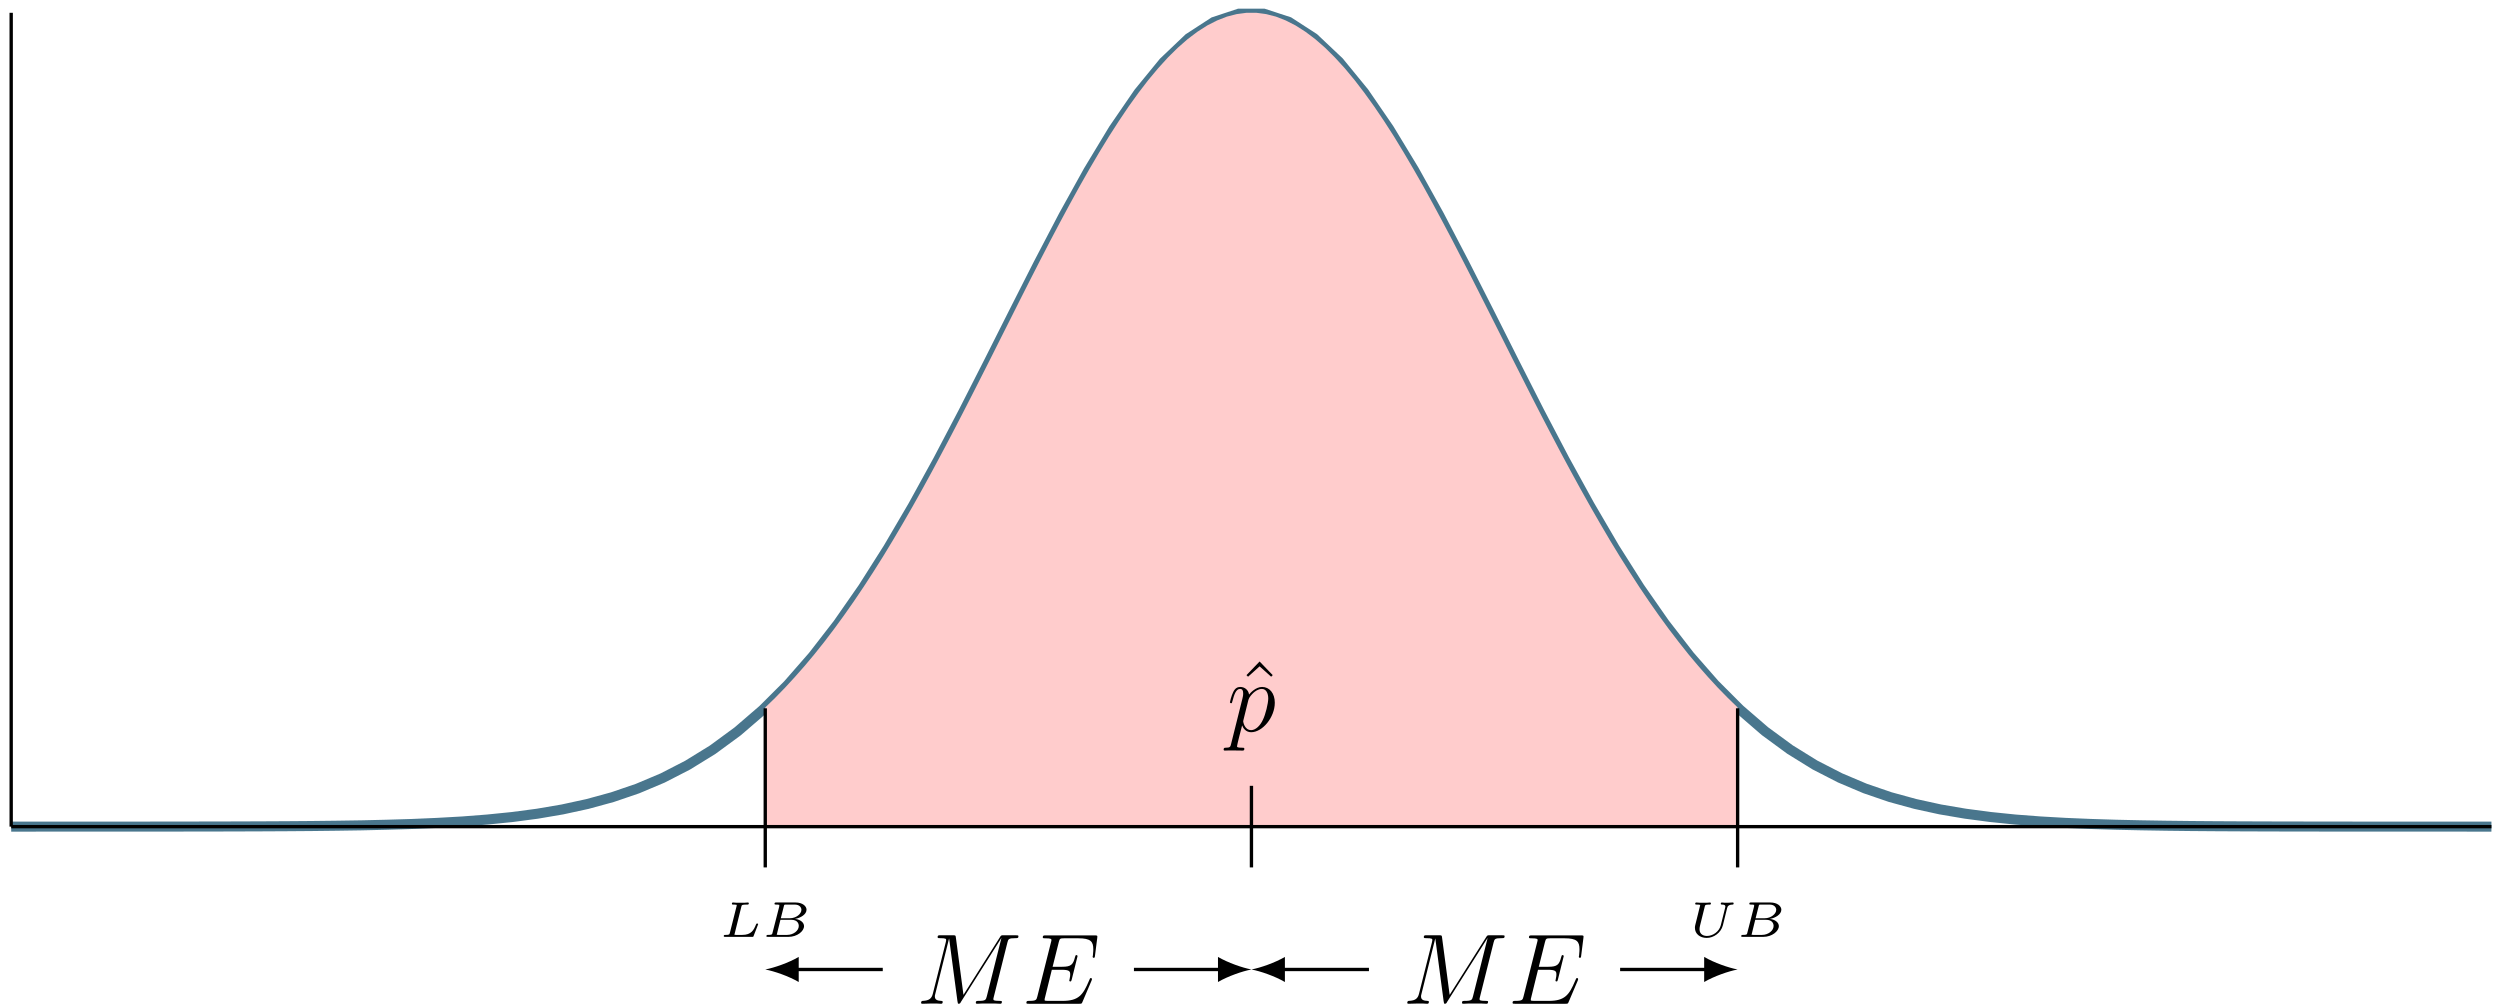
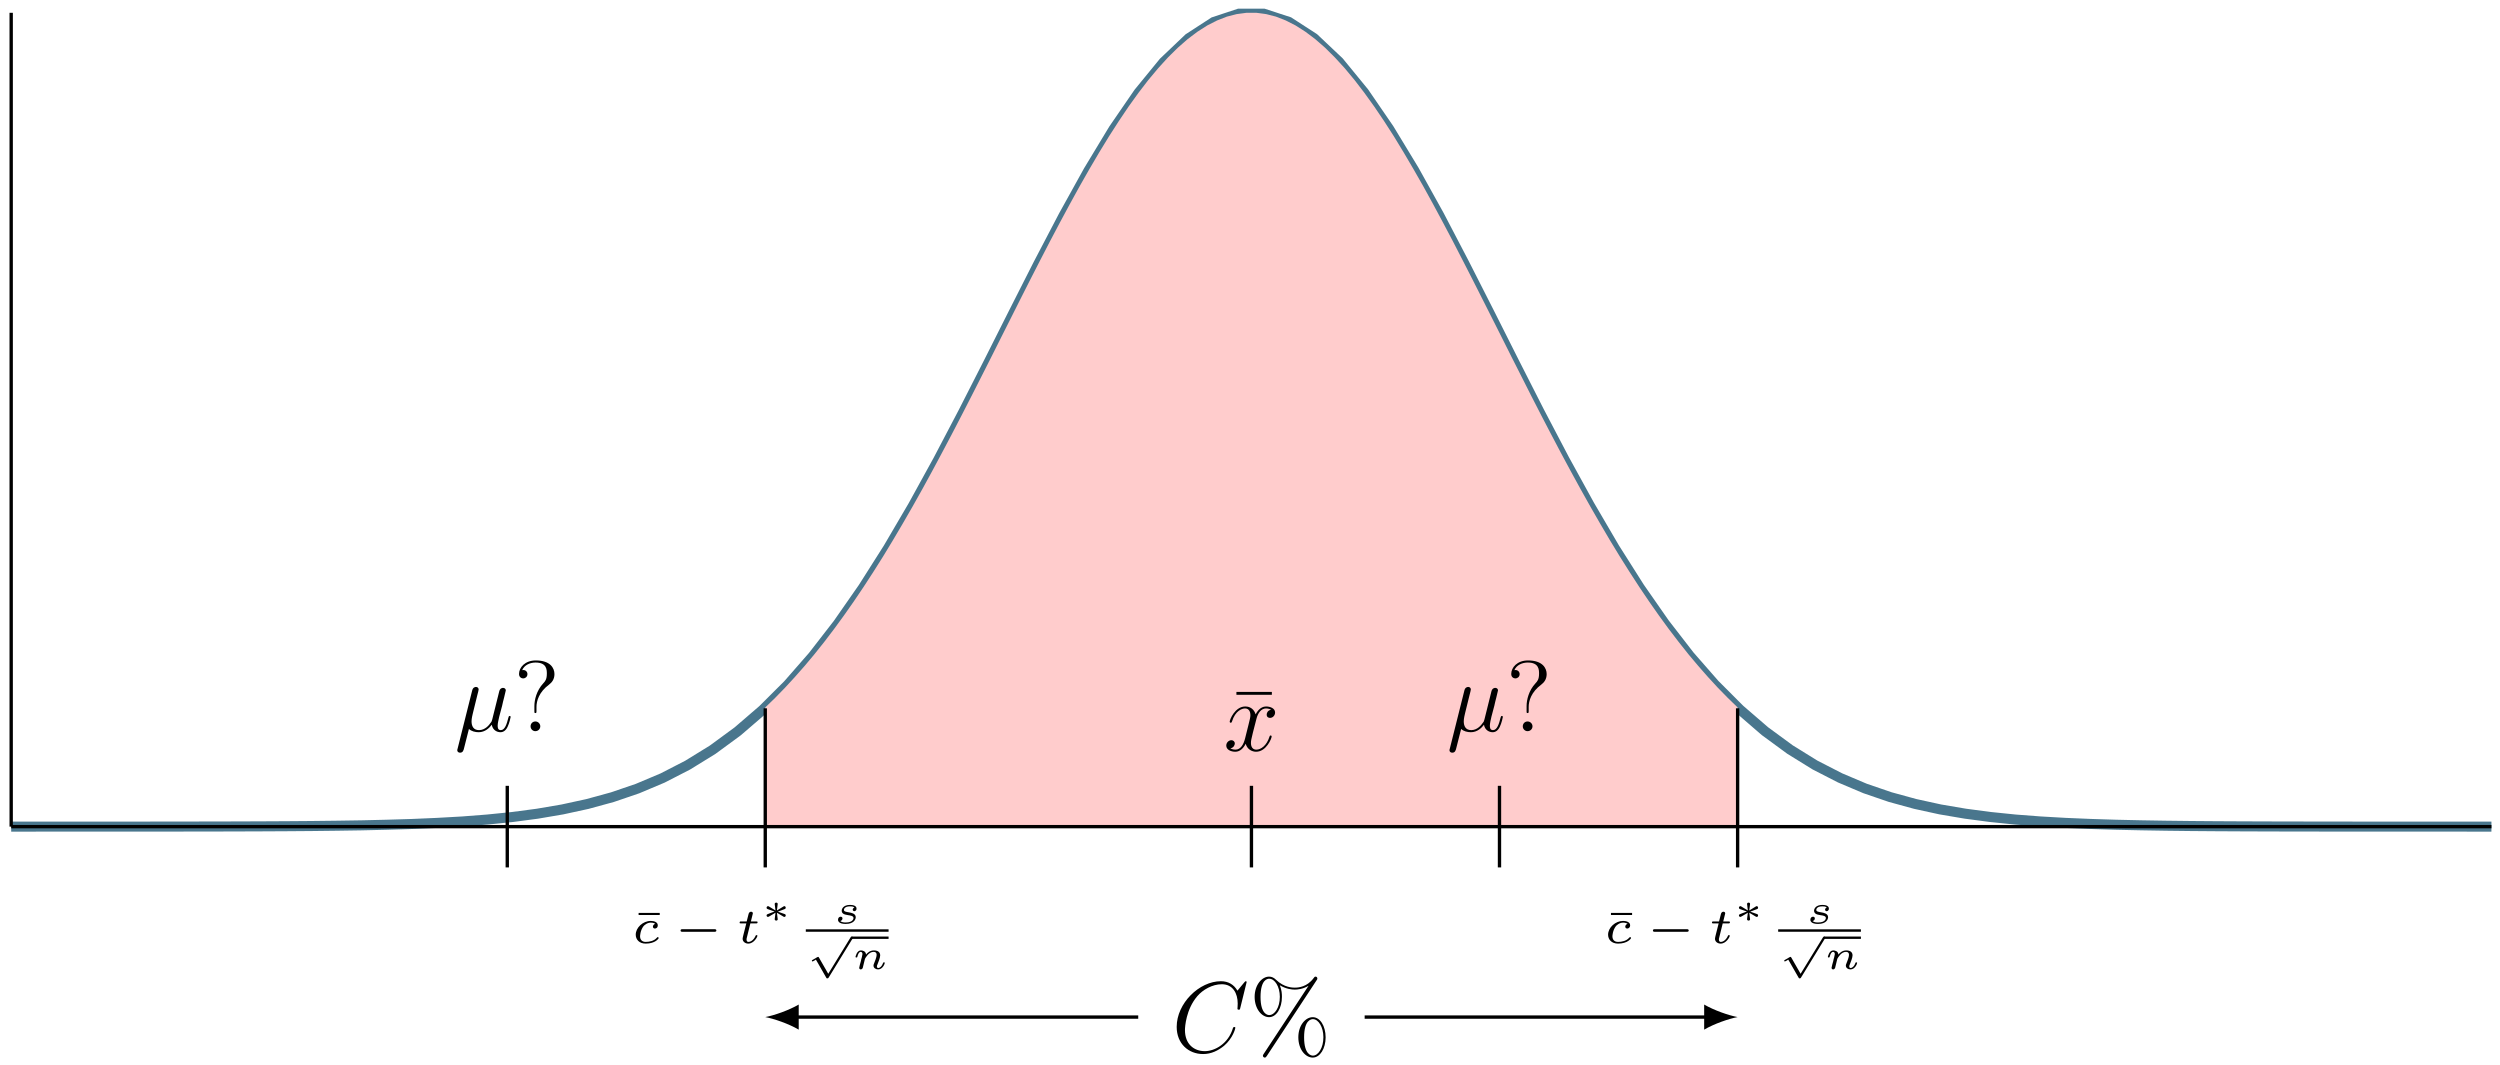
- <svg xmlns="http://www.w3.org/2000/svg" xmlns:xlink="http://www.w3.org/1999/xlink" width="297.68pt" height="120.008pt" viewBox="0 0 297.68 120.008" version="1.1">
+ <svg xmlns="http://www.w3.org/2000/svg" xmlns:xlink="http://www.w3.org/1999/xlink" width="297.68pt" height="126.724pt" viewBox="0 0 297.68 126.724" version="1.1">
  <defs>
    <g>
      <symbol overflow="visible" id="glyph0-0">
        <path style="stroke:none;" d="" />
      </symbol>
      <symbol overflow="visible" id="glyph0-1">
-         <path style="stroke:none;" d="M 2.922 -8.297 L 1.359 -6.672 L 1.547 -6.484 L 2.922 -7.719 L 4.297 -6.484 L 4.484 -6.672 Z M 2.922 -8.297 " />
+         <path style="stroke:none;" d="M 5.031 -6.656 L 5.031 -7 L 0.812 -7 L 0.812 -6.656 Z M 5.031 -6.656 " />
+       </symbol>
+       <symbol overflow="visible" id="glyph0-2">
+         <path style="stroke:none;" d="M 9.094 -1.734 C 9.094 -3.109 8.422 -4.141 7.562 -4.141 C 6.688 -4.141 5.844 -3.156 5.844 -1.75 C 5.844 -0.281 6.703 0.672 7.562 0.672 C 8.422 0.672 9.094 -0.406 9.094 -1.734 Z M 7.578 0.438 C 7.406 0.438 6.531 0.344 6.531 -1.734 C 6.531 -3.844 7.406 -3.906 7.578 -3.906 C 8.234 -3.906 8.828 -2.969 8.828 -1.75 C 8.828 -0.484 8.219 0.438 7.578 0.438 Z M 8.016 -8.531 C 8.094 -8.641 8.109 -8.672 8.109 -8.734 C 8.109 -8.891 8 -8.969 7.906 -8.969 C 7.781 -8.969 7.75 -8.906 7.656 -8.781 C 6.891 -7.75 5.875 -7.656 5.422 -7.656 C 5.188 -7.656 4.156 -7.656 3.188 -8.594 C 2.938 -8.844 2.672 -8.969 2.359 -8.969 C 1.5 -8.969 0.641 -7.969 0.641 -6.562 C 0.641 -5.109 1.5 -4.141 2.359 -4.141 C 3.234 -4.141 3.891 -5.219 3.891 -6.547 C 3.891 -6.891 3.875 -7.344 3.641 -7.938 C 4.406 -7.484 5.078 -7.422 5.422 -7.422 C 5.75 -7.422 6.406 -7.484 7.047 -7.875 L 7.047 -7.859 L 1.719 0.234 C 1.656 0.344 1.625 0.375 1.625 0.438 C 1.625 0.578 1.734 0.672 1.859 0.672 C 1.953 0.672 2.016 0.578 2.078 0.5 Z M 2.375 -4.391 C 2.219 -4.391 1.344 -4.469 1.344 -6.547 C 1.344 -8.656 2.203 -8.719 2.375 -8.719 C 3.031 -8.719 3.641 -7.797 3.641 -6.562 C 3.641 -5.297 3.031 -4.391 2.375 -4.391 Z M 2.375 -4.391 " />
+       </symbol>
+       <symbol overflow="visible" id="glyph0-3">
+         <path style="stroke:none;" d="M 2.719 -2.891 C 2.719 -3.594 3.016 -4.656 4.219 -5.547 C 4.547 -5.797 4.859 -6.172 4.859 -6.797 C 4.859 -7.516 4.359 -8.422 2.641 -8.422 C 1.344 -8.422 0.641 -7.578 0.641 -6.812 C 0.641 -6.391 0.969 -6.281 1.141 -6.281 C 1.344 -6.281 1.641 -6.438 1.641 -6.797 C 1.641 -7.062 1.438 -7.281 1.141 -7.281 C 1.062 -7.281 1.047 -7.281 1.016 -7.266 C 1.281 -7.891 1.969 -8.172 2.609 -8.172 C 3.953 -8.172 3.953 -7.297 3.953 -6.844 C 3.953 -6.141 3.734 -5.922 3.531 -5.703 C 2.719 -4.828 2.469 -3.719 2.469 -2.984 L 2.469 -2.422 C 2.469 -2.203 2.469 -2.156 2.594 -2.156 C 2.719 -2.156 2.719 -2.234 2.719 -2.453 Z M 3.172 -0.578 C 3.172 -0.891 2.906 -1.156 2.594 -1.156 C 2.234 -1.156 2.016 -0.875 2.016 -0.578 C 2.016 -0.234 2.297 0 2.578 0 C 2.922 0 3.172 -0.266 3.172 -0.578 Z M 3.172 -0.578 " />
      </symbol>
      <symbol overflow="visible" id="glyph1-0">
        <path style="stroke:none;" d="" />
      </symbol>
      <symbol overflow="visible" id="glyph1-1">
-         <path style="stroke:none;" d="M 0.516 1.516 C 0.438 1.875 0.375 1.969 -0.109 1.969 C -0.25 1.969 -0.375 1.969 -0.375 2.203 C -0.375 2.219 -0.359 2.312 -0.234 2.312 C -0.078 2.312 0.094 2.297 0.25 2.297 L 0.766 2.297 C 1.016 2.297 1.625 2.312 1.875 2.312 C 1.953 2.312 2.094 2.312 2.094 2.109 C 2.094 1.969 2.016 1.969 1.812 1.969 C 1.25 1.969 1.219 1.891 1.219 1.797 C 1.219 1.656 1.75 -0.406 1.828 -0.688 C 1.953 -0.344 2.281 0.125 2.906 0.125 C 4.25 0.125 5.719 -1.641 5.719 -3.391 C 5.719 -4.5 5.094 -5.266 4.203 -5.266 C 3.438 -5.266 2.781 -4.531 2.656 -4.359 C 2.562 -4.953 2.094 -5.266 1.609 -5.266 C 1.266 -5.266 0.984 -5.109 0.766 -4.656 C 0.547 -4.219 0.375 -3.484 0.375 -3.438 C 0.375 -3.391 0.438 -3.328 0.516 -3.328 C 0.609 -3.328 0.625 -3.344 0.688 -3.625 C 0.875 -4.328 1.094 -5.031 1.578 -5.031 C 1.859 -5.031 1.953 -4.844 1.953 -4.484 C 1.953 -4.203 1.906 -4.078 1.859 -3.859 Z M 2.578 -3.734 C 2.672 -4.062 3 -4.406 3.188 -4.578 C 3.328 -4.703 3.719 -5.031 4.172 -5.031 C 4.703 -5.031 4.938 -4.5 4.938 -3.891 C 4.938 -3.312 4.609 -1.953 4.297 -1.344 C 4 -0.688 3.453 -0.125 2.906 -0.125 C 2.094 -0.125 1.953 -1.141 1.953 -1.188 C 1.953 -1.234 1.984 -1.328 2 -1.391 Z M 2.578 -3.734 " />
+         <path style="stroke:none;" d="M 5.672 -4.875 C 5.281 -4.812 5.141 -4.516 5.141 -4.297 C 5.141 -4 5.359 -3.906 5.531 -3.906 C 5.891 -3.906 6.141 -4.219 6.141 -4.547 C 6.141 -5.047 5.562 -5.266 5.062 -5.266 C 4.344 -5.266 3.938 -4.547 3.828 -4.328 C 3.547 -5.219 2.812 -5.266 2.594 -5.266 C 1.375 -5.266 0.734 -3.703 0.734 -3.438 C 0.734 -3.391 0.781 -3.328 0.859 -3.328 C 0.953 -3.328 0.984 -3.406 1 -3.453 C 1.406 -4.781 2.219 -5.031 2.562 -5.031 C 3.094 -5.031 3.203 -4.531 3.203 -4.25 C 3.203 -3.984 3.125 -3.703 2.984 -3.125 L 2.578 -1.5 C 2.406 -0.781 2.062 -0.125 1.422 -0.125 C 1.359 -0.125 1.062 -0.125 0.812 -0.281 C 1.25 -0.359 1.344 -0.719 1.344 -0.859 C 1.344 -1.094 1.156 -1.25 0.938 -1.25 C 0.641 -1.25 0.328 -0.984 0.328 -0.609 C 0.328 -0.109 0.891 0.125 1.406 0.125 C 1.984 0.125 2.391 -0.328 2.641 -0.828 C 2.828 -0.125 3.438 0.125 3.875 0.125 C 5.094 0.125 5.734 -1.453 5.734 -1.703 C 5.734 -1.766 5.688 -1.812 5.625 -1.812 C 5.516 -1.812 5.5 -1.75 5.469 -1.656 C 5.141 -0.609 4.453 -0.125 3.906 -0.125 C 3.484 -0.125 3.266 -0.438 3.266 -0.922 C 3.266 -1.188 3.312 -1.375 3.5 -2.156 L 3.922 -3.797 C 4.094 -4.5 4.5 -5.031 5.062 -5.031 C 5.078 -5.031 5.422 -5.031 5.672 -4.875 Z M 5.672 -4.875 " />
      </symbol>
      <symbol overflow="visible" id="glyph1-2">
-         <path style="stroke:none;" d="M 10.859 -7.297 C 10.969 -7.703 10.984 -7.812 11.828 -7.812 C 12.062 -7.812 12.172 -7.812 12.172 -8.047 C 12.172 -8.156 12.078 -8.156 11.859 -8.156 L 10.422 -8.156 C 10.125 -8.156 10.109 -8.156 9.984 -7.953 L 5.625 -1.062 L 4.719 -7.906 C 4.688 -8.156 4.672 -8.156 4.359 -8.156 L 2.875 -8.156 C 2.656 -8.156 2.547 -8.156 2.547 -7.938 C 2.547 -7.812 2.656 -7.812 2.828 -7.812 C 3.562 -7.812 3.562 -7.719 3.562 -7.594 C 3.562 -7.562 3.562 -7.5 3.516 -7.312 L 1.984 -1.219 C 1.844 -0.641 1.562 -0.375 0.766 -0.344 C 0.734 -0.344 0.578 -0.328 0.578 -0.125 C 0.578 0 0.688 0 0.734 0 C 0.984 0 1.594 -0.031 1.828 -0.031 L 2.406 -0.031 C 2.562 -0.031 2.766 0 2.938 0 C 3.031 0 3.156 0 3.156 -0.234 C 3.156 -0.328 3.031 -0.344 2.984 -0.344 C 2.594 -0.359 2.219 -0.438 2.219 -0.859 C 2.219 -0.984 2.219 -0.984 2.266 -1.156 L 3.906 -7.75 L 3.922 -7.75 L 4.906 -0.328 C 4.953 -0.031 4.953 0 5.062 0 C 5.203 0 5.266 -0.094 5.312 -0.203 L 10.125 -7.812 L 10.141 -7.812 L 8.406 -0.891 C 8.297 -0.469 8.266 -0.344 7.438 -0.344 C 7.203 -0.344 7.094 -0.344 7.094 -0.125 C 7.094 0 7.203 0 7.266 0 C 7.469 0 7.703 -0.031 7.906 -0.031 L 9.328 -0.031 C 9.531 -0.031 9.781 0 9.984 0 C 10.078 0 10.203 0 10.203 -0.234 C 10.203 -0.344 10.094 -0.344 9.922 -0.344 C 9.188 -0.344 9.188 -0.438 9.188 -0.562 C 9.188 -0.578 9.188 -0.656 9.219 -0.75 Z M 10.859 -7.297 " />
+         <path style="stroke:none;" d="M 8.922 -8.312 C 8.922 -8.422 8.844 -8.422 8.828 -8.422 C 8.797 -8.422 8.75 -8.422 8.656 -8.297 L 7.828 -7.297 C 7.406 -8.016 6.75 -8.422 5.859 -8.422 C 3.281 -8.422 0.594 -5.797 0.594 -2.984 C 0.594 -0.984 2 0.25 3.734 0.25 C 4.703 0.25 5.531 -0.156 6.234 -0.734 C 7.266 -1.609 7.578 -2.766 7.578 -2.875 C 7.578 -2.969 7.484 -2.969 7.453 -2.969 C 7.344 -2.969 7.328 -2.906 7.297 -2.859 C 6.75 -0.984 5.141 -0.094 3.938 -0.094 C 2.672 -0.094 1.578 -0.906 1.578 -2.609 C 1.578 -2.984 1.703 -5.062 3.047 -6.641 C 3.703 -7.406 4.828 -8.062 5.969 -8.062 C 7.281 -8.062 7.859 -6.984 7.859 -5.766 C 7.859 -5.453 7.828 -5.188 7.828 -5.141 C 7.828 -5.031 7.953 -5.031 7.984 -5.031 C 8.109 -5.031 8.125 -5.047 8.172 -5.266 Z M 8.922 -8.312 " />
      </symbol>
      <symbol overflow="visible" id="glyph1-3">
-         <path style="stroke:none;" d="M 8.312 -2.766 C 8.312 -2.812 8.359 -2.891 8.359 -2.938 C 8.359 -3 8.312 -3.062 8.234 -3.062 C 8.188 -3.062 8.156 -3.047 8.125 -3.016 C 8.109 -3 8.109 -2.969 8 -2.734 C 7.297 -1.062 6.781 -0.344 4.859 -0.344 L 3.125 -0.344 C 2.953 -0.344 2.922 -0.344 2.859 -0.359 C 2.719 -0.375 2.719 -0.391 2.719 -0.484 C 2.719 -0.578 2.734 -0.641 2.766 -0.75 L 3.578 -4.047 L 4.766 -4.047 C 5.703 -4.047 5.766 -3.844 5.766 -3.484 C 5.766 -3.375 5.766 -3.266 5.688 -2.906 C 5.672 -2.859 5.656 -2.812 5.656 -2.766 C 5.656 -2.688 5.719 -2.656 5.781 -2.656 C 5.891 -2.656 5.906 -2.734 5.953 -2.906 L 6.641 -5.672 C 6.641 -5.734 6.594 -5.797 6.516 -5.797 C 6.406 -5.797 6.391 -5.75 6.344 -5.578 C 6.109 -4.656 5.875 -4.406 4.812 -4.406 L 3.672 -4.406 L 4.406 -7.344 C 4.516 -7.75 4.547 -7.797 5.031 -7.797 L 6.734 -7.797 C 8.219 -7.797 8.516 -7.406 8.516 -6.484 C 8.516 -6.484 8.516 -6.141 8.469 -5.75 C 8.453 -5.703 8.438 -5.625 8.438 -5.609 C 8.438 -5.516 8.5 -5.469 8.578 -5.469 C 8.656 -5.469 8.703 -5.516 8.719 -5.734 L 8.984 -7.828 C 8.984 -7.859 9 -7.984 9 -8.016 C 9 -8.141 8.891 -8.141 8.672 -8.141 L 2.844 -8.141 C 2.625 -8.141 2.5 -8.141 2.5 -7.922 C 2.5 -7.797 2.578 -7.797 2.781 -7.797 C 3.531 -7.797 3.531 -7.703 3.531 -7.578 C 3.531 -7.516 3.516 -7.469 3.484 -7.344 L 1.859 -0.891 C 1.75 -0.469 1.734 -0.344 0.891 -0.344 C 0.672 -0.344 0.547 -0.344 0.547 -0.125 C 0.547 0 0.625 0 0.859 0 L 6.859 0 C 7.125 0 7.141 -0.016 7.219 -0.203 Z M 8.312 -2.766 " />
+         <path style="stroke:none;" d="M 1.719 -0.266 C 2.016 0.016 2.469 0.125 2.875 0.125 C 3.641 0.125 4.156 -0.391 4.438 -0.766 C 4.547 -0.125 5.062 0.125 5.469 0.125 C 5.828 0.125 6.125 -0.094 6.328 -0.531 C 6.531 -0.938 6.688 -1.656 6.688 -1.703 C 6.688 -1.766 6.641 -1.812 6.578 -1.812 C 6.469 -1.812 6.453 -1.75 6.406 -1.578 C 6.234 -0.875 6 -0.125 5.516 -0.125 C 5.156 -0.125 5.141 -0.438 5.141 -0.672 C 5.141 -0.938 5.25 -1.375 5.328 -1.734 L 5.672 -3.031 C 5.719 -3.25 5.844 -3.797 5.906 -4 C 5.969 -4.297 6.109 -4.812 6.109 -4.859 C 6.109 -5.031 5.969 -5.156 5.781 -5.156 C 5.672 -5.156 5.422 -5.109 5.328 -4.75 L 4.5 -1.422 C 4.438 -1.188 4.438 -1.156 4.281 -0.969 C 4.141 -0.766 3.672 -0.125 2.922 -0.125 C 2.25 -0.125 2.031 -0.609 2.031 -1.172 C 2.031 -1.516 2.141 -1.938 2.188 -2.141 L 2.719 -4.297 C 2.781 -4.516 2.875 -4.906 2.875 -4.969 C 2.875 -5.156 2.719 -5.266 2.562 -5.266 C 2.469 -5.266 2.203 -5.234 2.109 -4.859 L 0.375 2.062 C 0.359 2.125 0.328 2.203 0.328 2.266 C 0.328 2.453 0.484 2.562 0.656 2.562 C 1 2.562 1.078 2.297 1.156 1.953 Z M 1.719 -0.266 " />
      </symbol>
      <symbol overflow="visible" id="glyph2-0">
        <path style="stroke:none;" d="" />
      </symbol>
      <symbol overflow="visible" id="glyph2-1">
-         <path style="stroke:none;" d="M 2.594 -3.594 C 2.641 -3.797 2.656 -3.844 3.266 -3.844 C 3.406 -3.844 3.484 -3.844 3.484 -4 C 3.484 -4.016 3.469 -4.094 3.375 -4.094 C 3.234 -4.094 3.078 -4.062 2.938 -4.062 C 2.781 -4.062 2.609 -4.062 2.438 -4.062 C 2.297 -4.062 2.172 -4.062 2.031 -4.062 C 1.891 -4.062 1.734 -4.094 1.594 -4.094 C 1.562 -4.094 1.469 -4.094 1.469 -3.938 C 1.469 -3.844 1.547 -3.844 1.656 -3.844 C 1.766 -3.844 1.922 -3.844 2.047 -3.812 C 2.047 -3.75 2.047 -3.703 2.016 -3.609 L 1.234 -0.5 C 1.172 -0.281 1.172 -0.234 0.719 -0.234 C 0.578 -0.234 0.5 -0.234 0.5 -0.094 C 0.5 0 0.578 0 0.688 0 L 3.859 0 C 4.016 0 4.016 0 4.062 -0.125 C 4.125 -0.266 4.594 -1.469 4.594 -1.5 C 4.594 -1.562 4.547 -1.594 4.469 -1.594 C 4.406 -1.594 4.375 -1.562 4.344 -1.484 C 4.078 -0.812 3.781 -0.234 2.703 -0.234 L 1.969 -0.234 C 1.859 -0.234 1.844 -0.234 1.766 -0.25 Z M 2.594 -3.594 " />
+         <path style="stroke:none;" d="M 3.078 -3.344 L 3.078 -3.594 L 0.562 -3.594 L 0.562 -3.344 Z M 3.078 -3.344 " />
      </symbol>
-       <symbol overflow="visible" id="glyph2-2">
-         <path style="stroke:none;" d="M 1.25 -0.5 C 1.203 -0.281 1.188 -0.234 0.734 -0.234 C 0.609 -0.234 0.594 -0.234 0.578 -0.219 C 0.547 -0.203 0.516 -0.125 0.516 -0.078 C 0.531 0 0.594 0 0.719 0 L 3.141 0 C 4.188 0 5 -0.672 5 -1.281 C 5 -1.641 4.672 -2.047 3.922 -2.141 C 4.609 -2.25 5.297 -2.688 5.297 -3.234 C 5.297 -3.656 4.828 -4.094 3.984 -4.094 L 1.688 -4.094 C 1.578 -4.094 1.484 -4.094 1.484 -3.938 C 1.484 -3.844 1.578 -3.844 1.688 -3.844 C 1.797 -3.844 1.938 -3.844 2.062 -3.812 C 2.062 -3.75 2.062 -3.703 2.047 -3.609 Z M 2.234 -2.219 L 2.594 -3.641 C 2.641 -3.844 2.641 -3.844 2.891 -3.844 L 3.891 -3.844 C 4.5 -3.844 4.688 -3.469 4.688 -3.219 C 4.688 -2.734 4.062 -2.219 3.328 -2.219 Z M 1.953 -0.234 C 1.844 -0.234 1.828 -0.234 1.75 -0.25 L 2.188 -2.031 L 3.484 -2.031 C 4.25 -2.031 4.375 -1.547 4.375 -1.297 C 4.375 -0.734 3.734 -0.234 2.984 -0.234 Z M 1.953 -0.234 " />
+       <symbol overflow="visible" id="glyph3-0">
+         <path style="stroke:none;" d="" />
      </symbol>
-       <symbol overflow="visible" id="glyph2-3">
-         <path style="stroke:none;" d="M 4.484 -3.406 C 4.547 -3.656 4.656 -3.828 5.141 -3.844 C 5.219 -3.844 5.266 -3.891 5.266 -3.984 C 5.266 -4.047 5.234 -4.094 5.172 -4.094 C 5.031 -4.094 4.672 -4.062 4.531 -4.062 L 4.203 -4.062 C 4.094 -4.062 3.969 -4.094 3.875 -4.094 C 3.766 -4.094 3.734 -4.016 3.734 -3.938 C 3.734 -3.844 3.844 -3.844 3.891 -3.844 C 4.172 -3.844 4.281 -3.766 4.281 -3.609 C 4.281 -3.594 4.281 -3.547 4.266 -3.516 L 3.734 -1.375 C 3.547 -0.641 2.812 -0.109 2.094 -0.109 C 1.734 -0.109 1.203 -0.25 1.203 -0.922 C 1.203 -1.062 1.234 -1.203 1.266 -1.344 L 1.828 -3.609 C 1.875 -3.797 1.891 -3.844 2.375 -3.844 C 2.484 -3.844 2.562 -3.844 2.562 -3.984 C 2.562 -4.047 2.516 -4.094 2.453 -4.094 C 2.328 -4.094 2.188 -4.062 2.062 -4.062 C 1.922 -4.062 1.797 -4.062 1.656 -4.062 C 1.516 -4.062 1.375 -4.062 1.25 -4.062 C 1.109 -4.062 0.969 -4.094 0.828 -4.094 C 0.797 -4.094 0.688 -4.094 0.688 -3.938 C 0.688 -3.844 0.781 -3.844 0.891 -3.844 C 1 -3.844 1.156 -3.844 1.281 -3.812 L 1.266 -3.688 C 1.25 -3.625 1.203 -3.406 1.156 -3.266 L 1.031 -2.75 L 0.688 -1.375 C 0.656 -1.234 0.656 -1.156 0.656 -1.078 C 0.656 -0.359 1.25 0.125 2.062 0.125 C 2.875 0.125 3.75 -0.469 3.984 -1.375 Z M 4.484 -3.406 " />
+       <symbol overflow="visible" id="glyph3-1">
+         <path style="stroke:none;" d="M 2.781 -2.297 C 2.703 -2.281 2.5 -2.172 2.5 -1.953 C 2.5 -1.812 2.609 -1.734 2.734 -1.734 C 2.875 -1.734 3.078 -1.828 3.078 -2.125 C 3.078 -2.5 2.625 -2.641 2.25 -2.641 C 1.312 -2.641 0.453 -1.844 0.453 -1 C 0.453 -0.438 0.859 0.062 1.641 0.062 C 2.766 0.062 3.188 -0.531 3.188 -0.609 C 3.188 -0.656 3.125 -0.719 3.078 -0.719 C 3.047 -0.719 3.047 -0.719 2.953 -0.625 C 2.625 -0.25 2.078 -0.141 1.641 -0.141 C 1.156 -0.141 0.969 -0.453 0.969 -0.812 C 0.969 -0.828 0.984 -1.516 1.391 -2.031 C 1.484 -2.125 1.797 -2.438 2.25 -2.438 C 2.281 -2.438 2.594 -2.438 2.781 -2.297 Z M 2.781 -2.297 " />
+       </symbol>
+       <symbol overflow="visible" id="glyph3-2">
+         <path style="stroke:none;" d="M 1.609 -2.344 L 2.266 -2.344 C 2.375 -2.344 2.469 -2.344 2.469 -2.484 C 2.469 -2.578 2.391 -2.578 2.281 -2.578 L 1.672 -2.578 L 1.875 -3.406 C 1.906 -3.5 1.906 -3.531 1.906 -3.531 C 1.906 -3.688 1.797 -3.734 1.688 -3.734 C 1.625 -3.734 1.469 -3.703 1.406 -3.5 L 1.172 -2.578 L 0.531 -2.578 C 0.406 -2.578 0.406 -2.578 0.375 -2.562 C 0.344 -2.531 0.328 -2.453 0.328 -2.422 C 0.344 -2.344 0.391 -2.344 0.516 -2.344 L 1.125 -2.344 L 0.766 -0.922 C 0.734 -0.797 0.688 -0.594 0.688 -0.516 C 0.688 -0.172 1 0.062 1.359 0.062 C 2.047 0.062 2.453 -0.766 2.453 -0.859 C 2.453 -0.875 2.438 -0.953 2.344 -0.953 C 2.266 -0.953 2.25 -0.922 2.219 -0.844 C 2.016 -0.391 1.672 -0.141 1.375 -0.141 C 1.156 -0.141 1.156 -0.359 1.156 -0.438 C 1.156 -0.516 1.156 -0.531 1.188 -0.641 Z M 1.609 -2.344 " />
+       </symbol>
+       <symbol overflow="visible" id="glyph4-0">
+         <path style="stroke:none;" d="" />
+       </symbol>
+       <symbol overflow="visible" id="glyph4-1">
+         <path style="stroke:none;" d="M 4.766 -1.344 C 4.859 -1.344 5.016 -1.344 5.016 -1.5 C 5.016 -1.656 4.859 -1.656 4.766 -1.656 L 1 -1.656 C 0.891 -1.656 0.75 -1.656 0.75 -1.5 C 0.75 -1.344 0.891 -1.344 1 -1.344 Z M 4.766 -1.344 " />
+       </symbol>
+       <symbol overflow="visible" id="glyph5-0">
+         <path style="stroke:none;" d="" />
+       </symbol>
+       <symbol overflow="visible" id="glyph5-1">
+         <path style="stroke:none;" d="M 1.922 -1.375 C 1.922 -1.469 2.016 -2.109 2.016 -2.156 C 2.016 -2.25 1.938 -2.312 1.828 -2.312 C 1.734 -2.312 1.656 -2.234 1.656 -2.156 C 1.656 -2.109 1.734 -1.484 1.75 -1.375 L 0.984 -1.844 C 0.922 -1.875 0.906 -1.891 0.859 -1.891 C 0.781 -1.891 0.688 -1.812 0.688 -1.703 C 0.688 -1.625 0.75 -1.562 0.797 -1.547 C 1.078 -1.438 1.359 -1.344 1.641 -1.25 C 1.359 -1.141 0.891 -0.984 0.812 -0.938 C 0.781 -0.922 0.688 -0.891 0.688 -0.781 C 0.688 -0.672 0.781 -0.609 0.859 -0.609 C 0.922 -0.609 1.078 -0.703 1.75 -1.109 C 1.734 -1 1.656 -0.375 1.656 -0.328 C 1.656 -0.25 1.734 -0.172 1.828 -0.172 C 1.938 -0.172 2.016 -0.234 2.016 -0.328 C 2.016 -0.375 1.922 -1.016 1.922 -1.109 L 2.703 -0.641 C 2.734 -0.625 2.766 -0.609 2.812 -0.609 C 2.891 -0.609 2.969 -0.672 2.969 -0.781 C 2.969 -0.875 2.922 -0.922 2.875 -0.938 C 2.594 -1.047 2.312 -1.141 2.031 -1.234 C 2.312 -1.344 2.766 -1.516 2.859 -1.547 C 2.891 -1.562 2.969 -1.594 2.969 -1.703 C 2.969 -1.812 2.891 -1.891 2.812 -1.891 C 2.766 -1.891 2.734 -1.875 2.688 -1.844 Z M 1.922 -1.375 " />
+       </symbol>
+       <symbol overflow="visible" id="glyph5-2">
+         <path style="stroke:none;" d="M 2.672 4.156 L 1.562 2.219 C 1.516 2.156 1.516 2.141 1.469 2.141 C 1.438 2.141 1.328 2.188 1.266 2.234 L 0.781 2.516 C 0.75 2.531 0.719 2.562 0.719 2.609 C 0.719 2.641 0.75 2.688 0.797 2.688 C 0.828 2.688 0.938 2.625 1 2.594 L 1.203 2.469 L 2.438 4.625 C 2.484 4.703 2.484 4.703 2.562 4.703 C 2.656 4.703 2.688 4.672 2.719 4.609 L 5.562 -0.031 C 5.609 -0.094 5.609 -0.109 5.609 -0.141 C 5.609 -0.219 5.547 -0.281 5.469 -0.281 C 5.391 -0.281 5.359 -0.219 5.328 -0.172 Z M 2.672 4.156 " />
+       </symbol>
+       <symbol overflow="visible" id="glyph6-0">
+         <path style="stroke:none;" d="" />
+       </symbol>
+       <symbol overflow="visible" id="glyph6-1">
+         <path style="stroke:none;" d="M 2.531 -1.891 C 2.359 -1.828 2.328 -1.688 2.328 -1.641 C 2.328 -1.516 2.438 -1.453 2.516 -1.453 C 2.578 -1.453 2.781 -1.5 2.781 -1.766 C 2.781 -2.094 2.391 -2.203 2.016 -2.203 C 1.172 -2.203 1.016 -1.688 1.016 -1.516 C 1.016 -1.328 1.109 -1.219 1.203 -1.156 C 1.344 -1.062 1.5 -1.031 1.766 -0.984 C 2.078 -0.938 2.422 -0.891 2.422 -0.641 C 2.422 -0.625 2.422 -0.109 1.5 -0.109 C 1.312 -0.109 1 -0.125 0.844 -0.281 C 1.031 -0.328 1.109 -0.469 1.109 -0.594 C 1.109 -0.734 1 -0.797 0.891 -0.797 C 0.719 -0.797 0.578 -0.656 0.578 -0.438 C 0.578 0.062 1.344 0.062 1.5 0.062 C 2.516 0.062 2.688 -0.531 2.688 -0.734 C 2.688 -1.188 2.141 -1.266 1.891 -1.312 C 1.531 -1.375 1.281 -1.406 1.281 -1.609 C 1.281 -1.625 1.281 -2.031 2 -2.031 C 2.141 -2.031 2.391 -2.031 2.531 -1.891 Z M 2.531 -1.891 " />
+       </symbol>
+       <symbol overflow="visible" id="glyph6-2">
+         <path style="stroke:none;" d="M 0.969 -0.484 C 0.938 -0.359 0.891 -0.141 0.891 -0.125 C 0.891 -0.016 0.984 0.062 1.078 0.062 C 1.141 0.062 1.25 0.016 1.312 -0.109 C 1.312 -0.141 1.375 -0.375 1.406 -0.5 C 1.578 -1.172 1.578 -1.188 1.578 -1.203 C 1.656 -1.328 2.016 -2.031 2.609 -2.031 C 2.859 -2.031 2.969 -1.906 2.969 -1.672 C 2.969 -1.391 2.75 -0.875 2.641 -0.594 C 2.609 -0.531 2.594 -0.469 2.594 -0.391 C 2.594 -0.125 2.844 0.062 3.141 0.062 C 3.672 0.062 3.938 -0.594 3.938 -0.719 C 3.938 -0.781 3.859 -0.781 3.844 -0.781 C 3.75 -0.781 3.75 -0.766 3.719 -0.672 C 3.625 -0.375 3.391 -0.109 3.156 -0.109 C 3.047 -0.109 3 -0.188 3 -0.297 C 3 -0.406 3.031 -0.453 3.078 -0.562 C 3.156 -0.766 3.391 -1.328 3.391 -1.609 C 3.391 -1.984 3.125 -2.203 2.641 -2.203 C 2.188 -2.203 1.875 -1.922 1.703 -1.703 C 1.688 -2.125 1.281 -2.203 1.094 -2.203 C 0.594 -2.203 0.453 -1.438 0.453 -1.438 C 0.453 -1.359 0.531 -1.359 0.562 -1.359 C 0.641 -1.359 0.656 -1.391 0.672 -1.453 C 0.75 -1.75 0.859 -2.031 1.078 -2.031 C 1.234 -2.031 1.281 -1.875 1.281 -1.766 C 1.281 -1.703 1.219 -1.516 1.203 -1.375 C 1.156 -1.25 1.109 -1.047 1.094 -0.938 Z M 0.969 -0.484 " />
      </symbol>
    </g>
    <clipPath id="clip1">
      <path d="M 0 0 L 297.68 0 L 297.68 116 L 0 116 Z M 0 0 " />
    </clipPath>
    <clipPath id="clip2">
-       <path d="M 105 107 L 136 107 L 136 120.008 L 105 120.008 Z M 105 107 " />
-     </clipPath>
-     <clipPath id="clip3">
-       <path d="M 163 107 L 193 107 L 193 120.008 L 163 120.008 Z M 163 107 " />
+       <path d="M 135 112 L 163 112 L 163 126.723 L 135 126.723 Z M 135 112 " />
    </clipPath>
  </defs>
  <g id="surface1">
    <g clip-path="url(#clip1)" clip-rule="nonzero">
      <path style="fill:none;stroke-width:1.196;stroke-linecap:butt;stroke-linejoin:miter;stroke:rgb(28.432%,46.469%,55.099%);stroke-opacity:1;stroke-miterlimit:10;" d="M 0 -0.002 L 2.984 0.002 L 14.914 0.002 L 20.883 0.01 L 23.863 0.014 L 26.848 0.022 L 29.832 0.033 L 32.813 0.049 L 35.797 0.072 L 38.781 0.108 L 41.762 0.154 L 44.746 0.225 L 47.73 0.315 L 50.715 0.444 L 53.695 0.611 L 56.68 0.842 L 59.664 1.143 L 62.645 1.537 L 65.629 2.045 L 68.613 2.694 L 71.594 3.51 L 74.578 4.529 L 77.563 5.787 L 80.543 7.319 L 83.527 9.158 L 86.512 11.35 L 89.492 13.916 L 92.477 16.893 L 95.461 20.307 L 98.441 24.151 L 101.426 28.436 L 104.41 33.139 L 107.391 38.225 L 110.375 43.654 L 113.359 49.342 L 116.34 55.197 L 119.324 61.127 L 122.309 67.014 L 125.293 72.721 L 128.273 78.1 L 131.258 83.041 L 134.242 87.385 L 137.223 91.029 L 140.207 93.869 L 143.191 95.807 L 146.172 96.795 L 149.156 96.795 L 152.141 95.819 L 155.121 93.889 L 158.106 91.069 L 161.09 87.424 L 164.07 83.08 L 167.055 78.158 L 170.039 72.779 L 173.02 67.069 L 176.004 61.197 L 178.988 55.264 L 181.969 49.401 L 184.953 43.713 L 187.938 38.283 L 190.918 33.186 L 193.902 28.475 L 196.887 24.19 L 199.867 20.342 L 202.852 16.932 L 205.836 13.947 L 208.82 11.369 L 211.801 9.182 L 214.785 7.334 L 217.77 5.803 L 220.75 4.541 L 223.734 3.518 L 226.719 2.701 L 229.699 2.049 L 232.684 1.541 L 235.668 1.147 L 238.648 0.842 L 241.633 0.615 L 244.617 0.444 L 247.598 0.319 L 250.582 0.225 L 253.566 0.158 L 256.547 0.108 L 259.531 0.072 L 262.516 0.049 L 265.496 0.033 L 268.481 0.022 L 271.465 0.014 L 274.445 0.01 L 280.414 0.002 L 292.348 0.002 L 295.328 -0.002 " transform="matrix(1,0,0,-1,1.332,98.42789)" />
    </g>
    <path style=" stroke:none;fill-rule:nonzero;fill:rgb(100%,79.999%,79.999%);fill-opacity:1;" d="M 91.121 84.238 L 92.289 83.105 L 93.461 81.902 L 94.629 80.633 L 95.801 79.305 L 96.969 77.91 L 98.137 76.445 L 99.309 74.906 L 100.477 73.305 L 101.645 71.641 L 102.816 69.906 L 103.984 68.109 L 105.156 66.25 L 106.324 64.324 L 107.492 62.344 L 108.664 60.309 L 109.832 58.227 L 111.004 56.082 L 112.172 53.902 L 113.34 51.691 L 114.512 49.434 L 115.68 47.156 L 116.848 44.859 L 118.02 42.543 L 119.188 40.215 L 120.359 37.891 L 121.527 35.566 L 122.695 33.258 L 123.867 30.969 L 125.035 28.711 L 126.207 26.492 L 127.375 24.32 L 128.543 22.199 L 129.715 20.137 L 130.883 18.148 L 132.051 16.238 L 133.223 14.414 L 134.391 12.68 L 135.562 11.051 L 136.73 9.531 L 137.898 8.133 L 139.07 6.844 L 140.238 5.691 L 141.41 4.664 L 142.578 3.781 L 143.746 3.035 L 144.918 2.438 L 146.086 1.98 L 147.254 1.68 L 148.426 1.523 L 149.594 1.523 L 150.766 1.68 L 151.934 1.98 L 153.102 2.438 L 154.273 3.035 L 155.441 3.781 L 156.613 4.664 L 157.781 5.684 L 158.949 6.844 L 160.121 8.125 L 161.289 9.531 L 162.457 11.051 L 163.629 12.68 L 164.797 14.406 L 165.969 16.227 L 167.137 18.148 L 168.305 20.137 L 169.477 22.188 L 170.645 24.312 L 171.816 26.492 L 172.984 28.703 L 174.152 30.969 L 175.324 33.258 L 176.492 35.566 L 177.66 37.879 L 178.832 40.207 L 180 42.535 L 181.172 44.848 L 182.34 47.156 L 183.508 49.434 L 184.68 51.684 L 185.848 53.902 L 187.02 56.082 L 188.188 58.215 L 189.355 60.297 L 190.527 62.336 L 191.695 64.324 L 192.863 66.242 L 194.035 68.102 L 195.203 69.906 L 196.375 71.641 L 197.543 73.305 L 198.711 74.906 L 199.883 76.438 L 201.051 77.91 L 202.223 79.305 L 203.391 80.633 L 204.559 81.902 L 205.73 83.098 L 206.898 84.23 L 206.898 98.43 L 91.121 98.43 Z M 91.121 84.238 " />
    <path style="fill:none;stroke-width:0.399;stroke-linecap:butt;stroke-linejoin:miter;stroke:rgb(0%,0%,0%);stroke-opacity:1;stroke-miterlimit:10;" d="M 147.68 -4.857 L 147.68 4.858 " transform="matrix(1,0,0,-1,1.332,98.42789)" />
    <path style="fill:none;stroke-width:0.399;stroke-linecap:butt;stroke-linejoin:miter;stroke:rgb(0%,0%,0%);stroke-opacity:1;stroke-miterlimit:10;" d="M 147.68 4.858 L 147.68 4.858 " transform="matrix(1,0,0,-1,1.332,98.42789)" />
    <g style="fill:rgb(0%,0%,0%);fill-opacity:1;">
-       <use xlink:href="#glyph0-1" x="147.061" y="87.062" />
+       <use xlink:href="#glyph0-1" x="146.411" y="89.387" />
    </g>
    <g style="fill:rgb(0%,0%,0%);fill-opacity:1;">
-       <use xlink:href="#glyph1-1" x="146.074" y="87.062" />
+       <use xlink:href="#glyph1-1" x="145.686" y="89.387" />
    </g>
    <path style="fill:none;stroke-width:0.399;stroke-linecap:butt;stroke-linejoin:miter;stroke:rgb(0%,0%,0%);stroke-opacity:1;stroke-miterlimit:10;" d="M 205.57 -4.857 L 205.57 14.088 " transform="matrix(1,0,0,-1,1.332,98.42789)" />
    <path style="fill:none;stroke-width:0.399;stroke-linecap:butt;stroke-linejoin:miter;stroke:rgb(0%,0%,0%);stroke-opacity:1;stroke-miterlimit:10;" d="M 89.789 -4.857 L 89.789 14.088 " transform="matrix(1,0,0,-1,1.332,98.42789)" />
    <path style="fill:none;stroke-width:0.399;stroke-linecap:butt;stroke-linejoin:miter;stroke:rgb(0%,0%,0%);stroke-opacity:1;stroke-miterlimit:10;" d="M 89.789 -4.857 L 89.789 -4.857 " transform="matrix(1,0,0,-1,1.332,98.42789)" />
    <g style="fill:rgb(0%,0%,0%);fill-opacity:1;">
-       <use xlink:href="#glyph2-1" x="85.679" y="111.555" />
-       <use xlink:href="#glyph2-2" x="90.738" y="111.555" />
+       <use xlink:href="#glyph2-1" x="75.478" y="112.296" />
+     </g>
+     <g style="fill:rgb(0%,0%,0%);fill-opacity:1;">
+       <use xlink:href="#glyph3-1" x="75.245" y="112.296" />
+     </g>
+     <g style="fill:rgb(0%,0%,0%);fill-opacity:1;">
+       <use xlink:href="#glyph4-1" x="80.285" y="112.296" />
+     </g>
+     <g style="fill:rgb(0%,0%,0%);fill-opacity:1;">
+       <use xlink:href="#glyph3-2" x="87.738" y="112.296" />
+     </g>
+     <g style="fill:rgb(0%,0%,0%);fill-opacity:1;">
+       <use xlink:href="#glyph5-1" x="90.589" y="109.788" />
+     </g>
+     <g style="fill:rgb(0%,0%,0%);fill-opacity:1;">
+       <use xlink:href="#glyph6-1" x="99.207" y="109.951" />
+     </g>
+     <path style="fill:none;stroke-width:0.29;stroke-linecap:butt;stroke-linejoin:miter;stroke:rgb(0%,0%,0%);stroke-opacity:1;stroke-miterlimit:10;" d="M 70.594 -50.02 L 80.45 -50.02 " transform="matrix(1,0,0,-1,25.355,60.78089)" />
+     <g style="fill:rgb(0%,0%,0%);fill-opacity:1;">
+       <use xlink:href="#glyph5-2" x="95.949" y="111.795" />
+     </g>
+     <path style="fill:none;stroke-width:0.279;stroke-linecap:butt;stroke-linejoin:miter;stroke:rgb(0%,0%,0%);stroke-opacity:1;stroke-miterlimit:10;" d="M 76.059 -50.875 L 80.45 -50.875 " transform="matrix(1,0,0,-1,25.355,60.78089)" />
+     <g style="fill:rgb(0%,0%,0%);fill-opacity:1;">
+       <use xlink:href="#glyph6-2" x="101.415" y="115.37" />
    </g>
    <path style="fill:none;stroke-width:0.399;stroke-linecap:butt;stroke-linejoin:miter;stroke:rgb(0%,0%,0%);stroke-opacity:1;stroke-miterlimit:10;" d="M 205.57 -4.857 L 205.57 -4.857 " transform="matrix(1,0,0,-1,1.332,98.42789)" />
    <g style="fill:rgb(0%,0%,0%);fill-opacity:1;">
-       <use xlink:href="#glyph2-3" x="201.162" y="111.555" />
+       <use xlink:href="#glyph2-1" x="191.258" y="112.296" />
    </g>
    <g style="fill:rgb(0%,0%,0%);fill-opacity:1;">
-       <use xlink:href="#glyph2-2" x="206.811" y="111.555" />
-     </g>
-     <path style="fill:none;stroke-width:0.399;stroke-linecap:butt;stroke-linejoin:miter;stroke:rgb(0%,0%,0%);stroke-opacity:1;stroke-miterlimit:10;" d="M 93.375 -17.01 L 144.094 -17.01 " transform="matrix(1,0,0,-1,1.332,98.42789)" />
-     <path style=" stroke:none;fill-rule:nonzero;fill:rgb(0%,0%,0%);fill-opacity:1;" d="M 91.121 115.438 C 92.184 115.637 93.91 116.234 95.105 116.93 L 95.105 113.941 C 93.91 114.641 92.184 115.238 91.121 115.438 " />
-     <path style=" stroke:none;fill-rule:nonzero;fill:rgb(0%,0%,0%);fill-opacity:1;" d="M 149.012 115.438 C 147.949 115.238 146.223 114.641 145.027 113.941 L 145.027 116.93 C 146.223 116.234 147.949 115.637 149.012 115.438 " />
-     <g clip-path="url(#clip2)" clip-rule="nonzero">
-       <path style=" stroke:none;fill-rule:nonzero;fill:rgb(100%,100%,100%);fill-opacity:1;" d="M 105.113 123.508 L 135.02 123.508 L 135.02 107.367 L 105.113 107.367 Z M 105.113 123.508 " />
+       <use xlink:href="#glyph3-1" x="191.025" y="112.296" />
    </g>
    <g style="fill:rgb(0%,0%,0%);fill-opacity:1;">
-       <use xlink:href="#glyph1-2" x="109.096" y="119.521" />
+       <use xlink:href="#glyph4-1" x="196.065" y="112.296" />
    </g>
    <g style="fill:rgb(0%,0%,0%);fill-opacity:1;">
-       <use xlink:href="#glyph1-3" x="121.665" y="119.521" />
-     </g>
-     <path style="fill:none;stroke-width:0.399;stroke-linecap:butt;stroke-linejoin:miter;stroke:rgb(0%,0%,0%);stroke-opacity:1;stroke-miterlimit:10;" d="M 151.266 -17.01 L 201.984 -17.01 " transform="matrix(1,0,0,-1,1.332,98.42789)" />
-     <path style=" stroke:none;fill-rule:nonzero;fill:rgb(0%,0%,0%);fill-opacity:1;" d="M 149.012 115.438 C 150.074 115.637 151.801 116.234 152.996 116.93 L 152.996 113.941 C 151.801 114.641 150.074 115.238 149.012 115.438 " />
-     <path style=" stroke:none;fill-rule:nonzero;fill:rgb(0%,0%,0%);fill-opacity:1;" d="M 206.902 115.438 C 205.84 115.238 204.113 114.641 202.918 113.941 L 202.918 116.93 C 204.113 116.234 205.84 115.637 206.902 115.438 " />
-     <g clip-path="url(#clip3)" clip-rule="nonzero">
-       <path style=" stroke:none;fill-rule:nonzero;fill:rgb(100%,100%,100%);fill-opacity:1;" d="M 163.004 123.508 L 192.91 123.508 L 192.91 107.367 L 163.004 107.367 Z M 163.004 123.508 " />
+       <use xlink:href="#glyph3-2" x="203.518" y="112.296" />
    </g>
    <g style="fill:rgb(0%,0%,0%);fill-opacity:1;">
-       <use xlink:href="#glyph1-2" x="166.987" y="119.521" />
+       <use xlink:href="#glyph5-1" x="206.369" y="109.788" />
    </g>
    <g style="fill:rgb(0%,0%,0%);fill-opacity:1;">
-       <use xlink:href="#glyph1-3" x="179.556" y="119.521" />
+       <use xlink:href="#glyph6-1" x="214.987" y="109.951" />
+     </g>
+     <path style="fill:none;stroke-width:0.29;stroke-linecap:butt;stroke-linejoin:miter;stroke:rgb(0%,0%,0%);stroke-opacity:1;stroke-miterlimit:10;" d="M 70.595 -50.02 L 80.447 -50.02 " transform="matrix(1,0,0,-1,141.135,60.78089)" />
+     <g style="fill:rgb(0%,0%,0%);fill-opacity:1;">
+       <use xlink:href="#glyph5-2" x="211.729" y="111.795" />
+     </g>
+     <path style="fill:none;stroke-width:0.279;stroke-linecap:butt;stroke-linejoin:miter;stroke:rgb(0%,0%,0%);stroke-opacity:1;stroke-miterlimit:10;" d="M 76.06 -50.875 L 80.447 -50.875 " transform="matrix(1,0,0,-1,141.135,60.78089)" />
+     <g style="fill:rgb(0%,0%,0%);fill-opacity:1;">
+       <use xlink:href="#glyph6-2" x="217.195" y="115.37" />
+     </g>
+     <path style="fill:none;stroke-width:0.399;stroke-linecap:butt;stroke-linejoin:miter;stroke:rgb(0%,0%,0%);stroke-opacity:1;stroke-miterlimit:10;" d="M 93.375 -22.678 L 201.984 -22.678 " transform="matrix(1,0,0,-1,1.332,98.42789)" />
+     <path style=" stroke:none;fill-rule:nonzero;fill:rgb(0%,0%,0%);fill-opacity:1;" d="M 91.121 121.105 C 92.184 121.305 93.91 121.902 95.105 122.602 L 95.105 119.613 C 93.91 120.309 92.184 120.906 91.121 121.105 " />
+     <path style=" stroke:none;fill-rule:nonzero;fill:rgb(0%,0%,0%);fill-opacity:1;" d="M 206.902 121.105 C 205.84 120.906 204.113 120.309 202.918 119.613 L 202.918 122.602 C 204.113 121.902 205.84 121.305 206.902 121.105 " />
+     <g clip-path="url(#clip2)" clip-rule="nonzero">
+       <path style=" stroke:none;fill-rule:nonzero;fill:rgb(100%,100%,100%);fill-opacity:1;" d="M 135.531 129.906 L 162.492 129.906 L 162.492 112.305 L 135.531 112.305 Z M 135.531 129.906 " />
+     </g>
+     <g style="fill:rgb(0%,0%,0%);fill-opacity:1;">
+       <use xlink:href="#glyph1-2" x="139.517" y="125.257" />
+     </g>
+     <g style="fill:rgb(0%,0%,0%);fill-opacity:1;">
+       <use xlink:href="#glyph0-2" x="148.751" y="125.257" />
+     </g>
+     <path style="fill:none;stroke-width:0.399;stroke-linecap:butt;stroke-linejoin:miter;stroke:rgb(0%,0%,0%);stroke-opacity:1;stroke-miterlimit:10;" d="M 177.215 -4.857 L 177.215 4.858 " transform="matrix(1,0,0,-1,1.332,98.42789)" />
+     <path style="fill:none;stroke-width:0.399;stroke-linecap:butt;stroke-linejoin:miter;stroke:rgb(0%,0%,0%);stroke-opacity:1;stroke-miterlimit:10;" d="M 177.215 4.858 L 177.215 4.858 " transform="matrix(1,0,0,-1,1.332,98.42789)" />
+     <g style="fill:rgb(0%,0%,0%);fill-opacity:1;">
+       <use xlink:href="#glyph1-3" x="172.262" y="87.062" />
+     </g>
+     <g style="fill:rgb(0%,0%,0%);fill-opacity:1;">
+       <use xlink:href="#glyph0-3" x="179.305" y="87.062" />
+     </g>
+     <path style="fill:none;stroke-width:0.399;stroke-linecap:butt;stroke-linejoin:miter;stroke:rgb(0%,0%,0%);stroke-opacity:1;stroke-miterlimit:10;" d="M 59.07 -4.857 L 59.07 4.858 " transform="matrix(1,0,0,-1,1.332,98.42789)" />
+     <path style="fill:none;stroke-width:0.399;stroke-linecap:butt;stroke-linejoin:miter;stroke:rgb(0%,0%,0%);stroke-opacity:1;stroke-miterlimit:10;" d="M 59.07 4.858 L 59.07 4.858 " transform="matrix(1,0,0,-1,1.332,98.42789)" />
+     <g style="fill:rgb(0%,0%,0%);fill-opacity:1;">
+       <use xlink:href="#glyph1-3" x="54.118" y="87.062" />
+     </g>
+     <g style="fill:rgb(0%,0%,0%);fill-opacity:1;">
+       <use xlink:href="#glyph0-3" x="61.161" y="87.062" />
    </g>
    <path style="fill:none;stroke-width:0.399;stroke-linecap:butt;stroke-linejoin:miter;stroke:rgb(0%,0%,0%);stroke-opacity:1;stroke-miterlimit:10;" d="M 0 -0.002 L 295.328 -0.002 " transform="matrix(1,0,0,-1,1.332,98.42789)" />
    <path style="fill:none;stroke-width:0.399;stroke-linecap:butt;stroke-linejoin:miter;stroke:rgb(0%,0%,0%);stroke-opacity:1;stroke-miterlimit:10;" d="M 0 -0.002 L 0 96.904 " transform="matrix(1,0,0,-1,1.332,98.42789)" />
  </g>
</svg>
